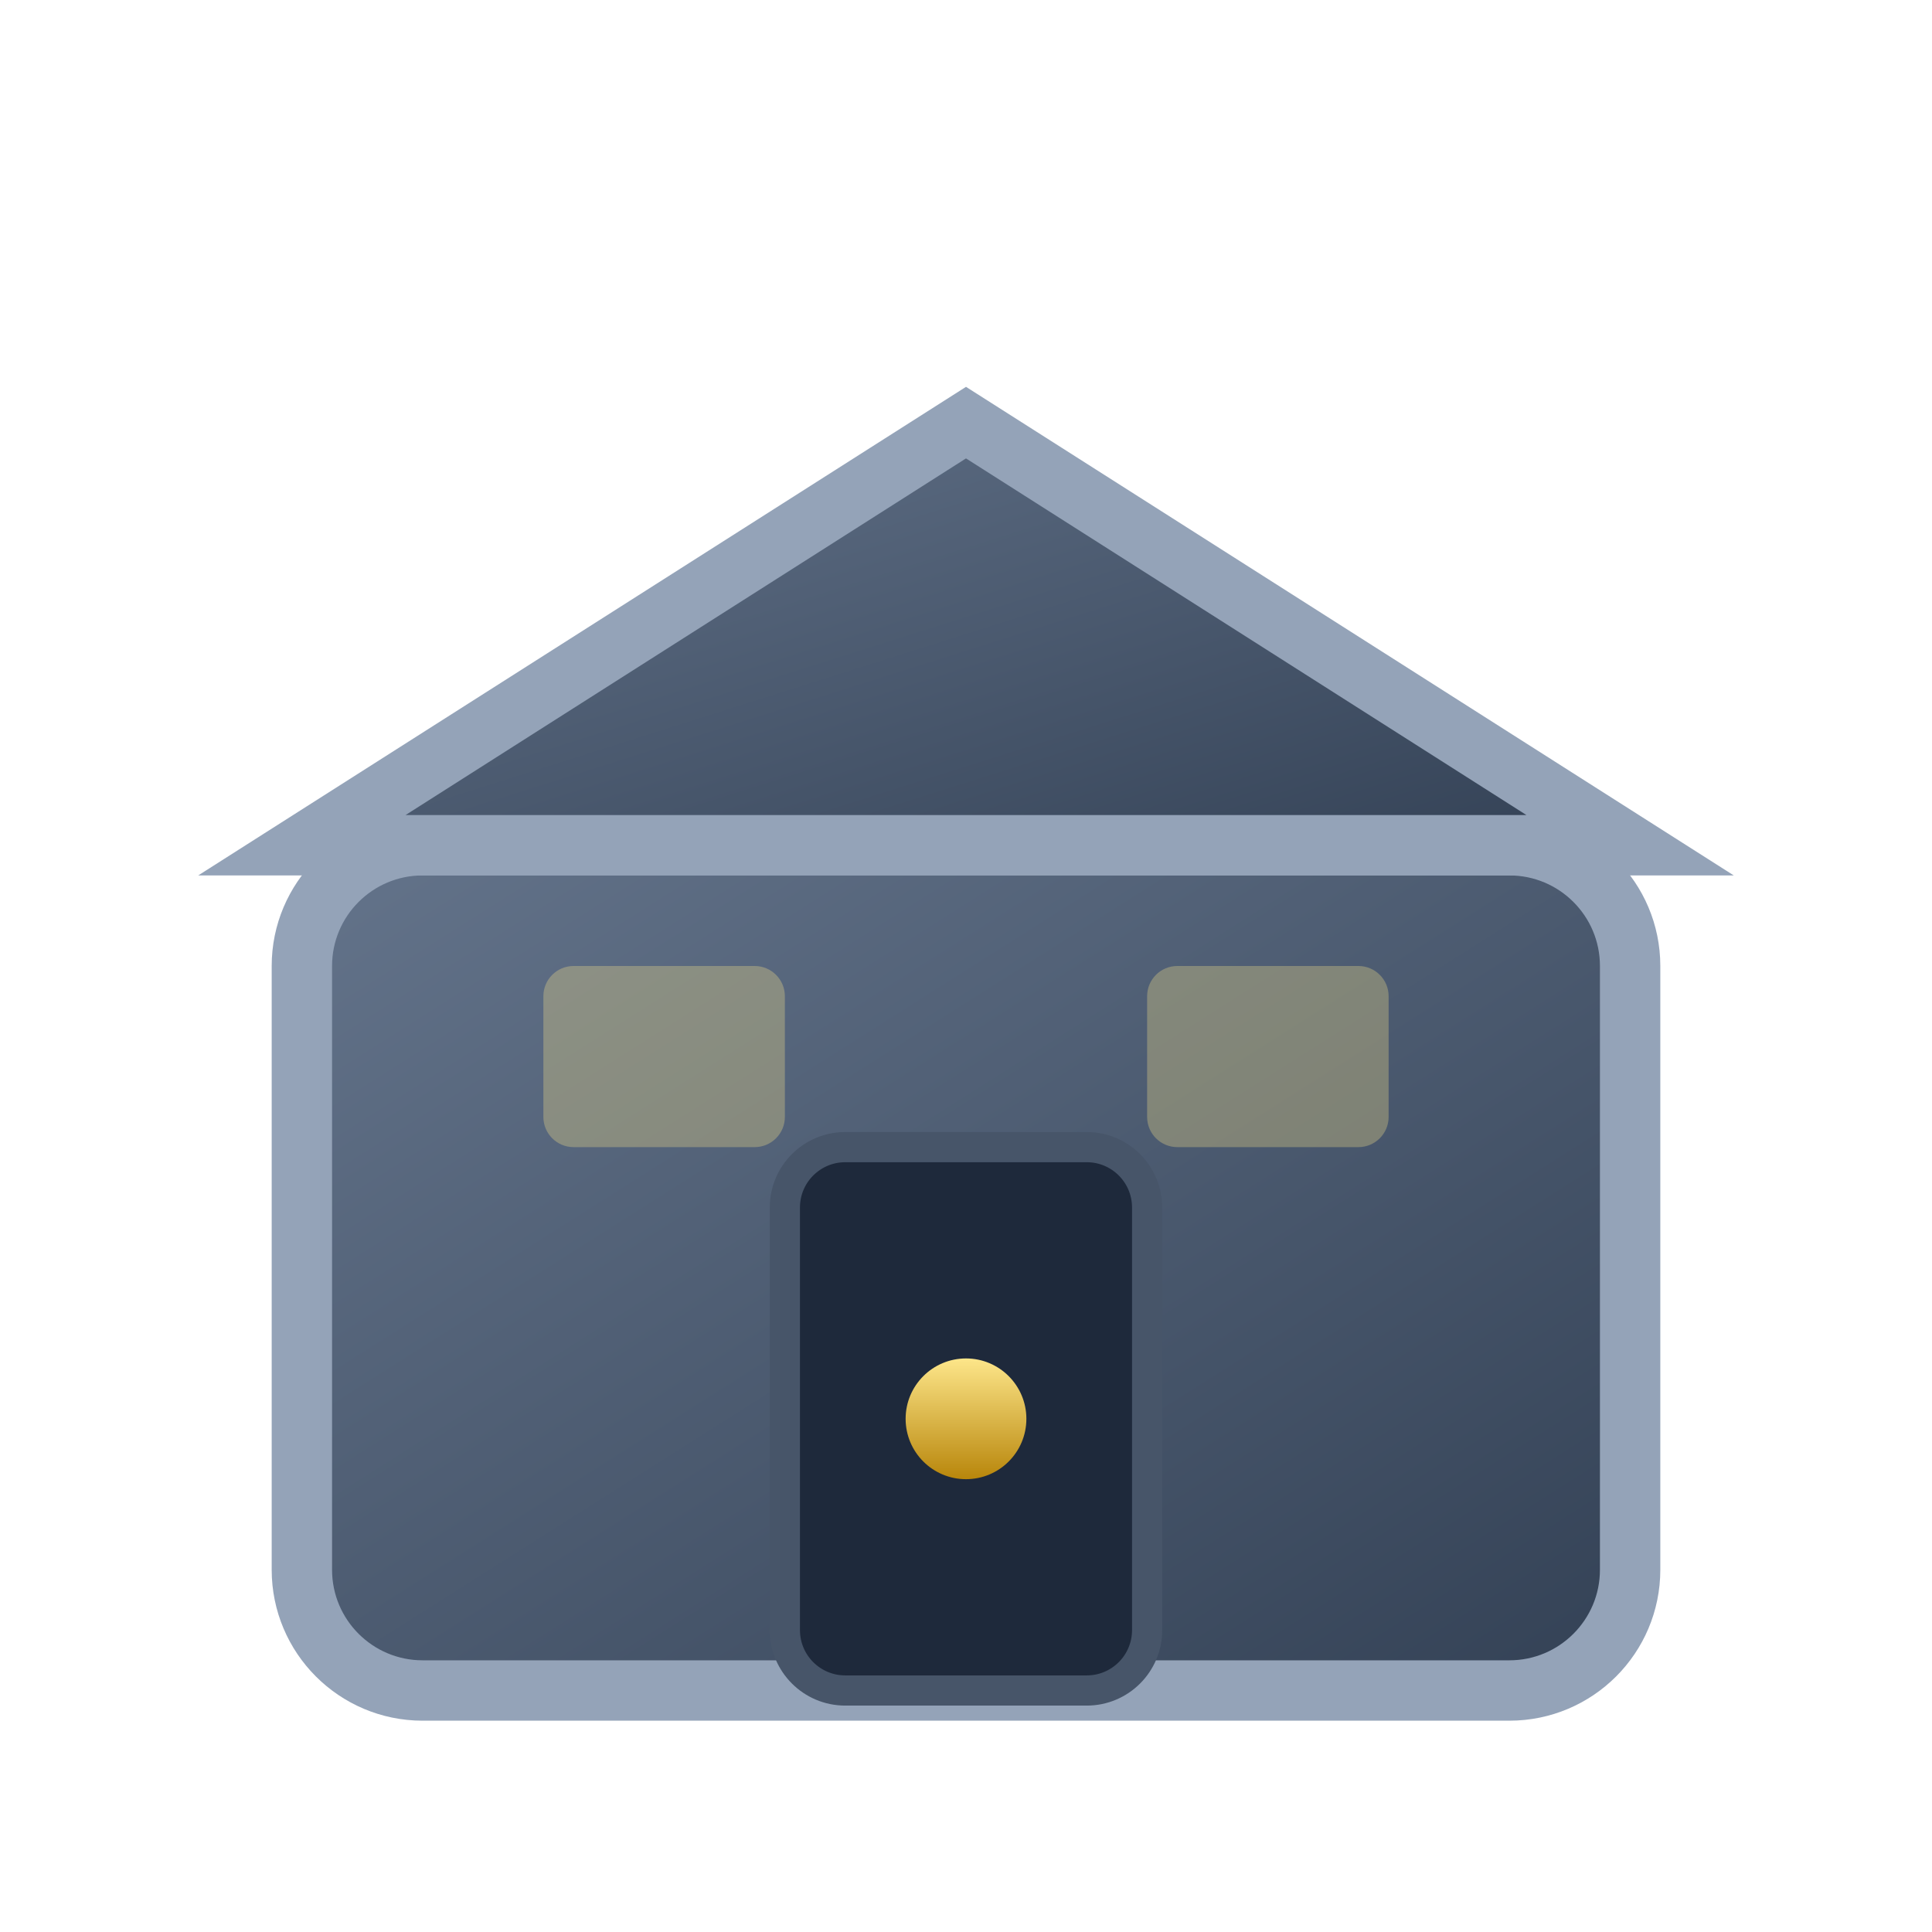
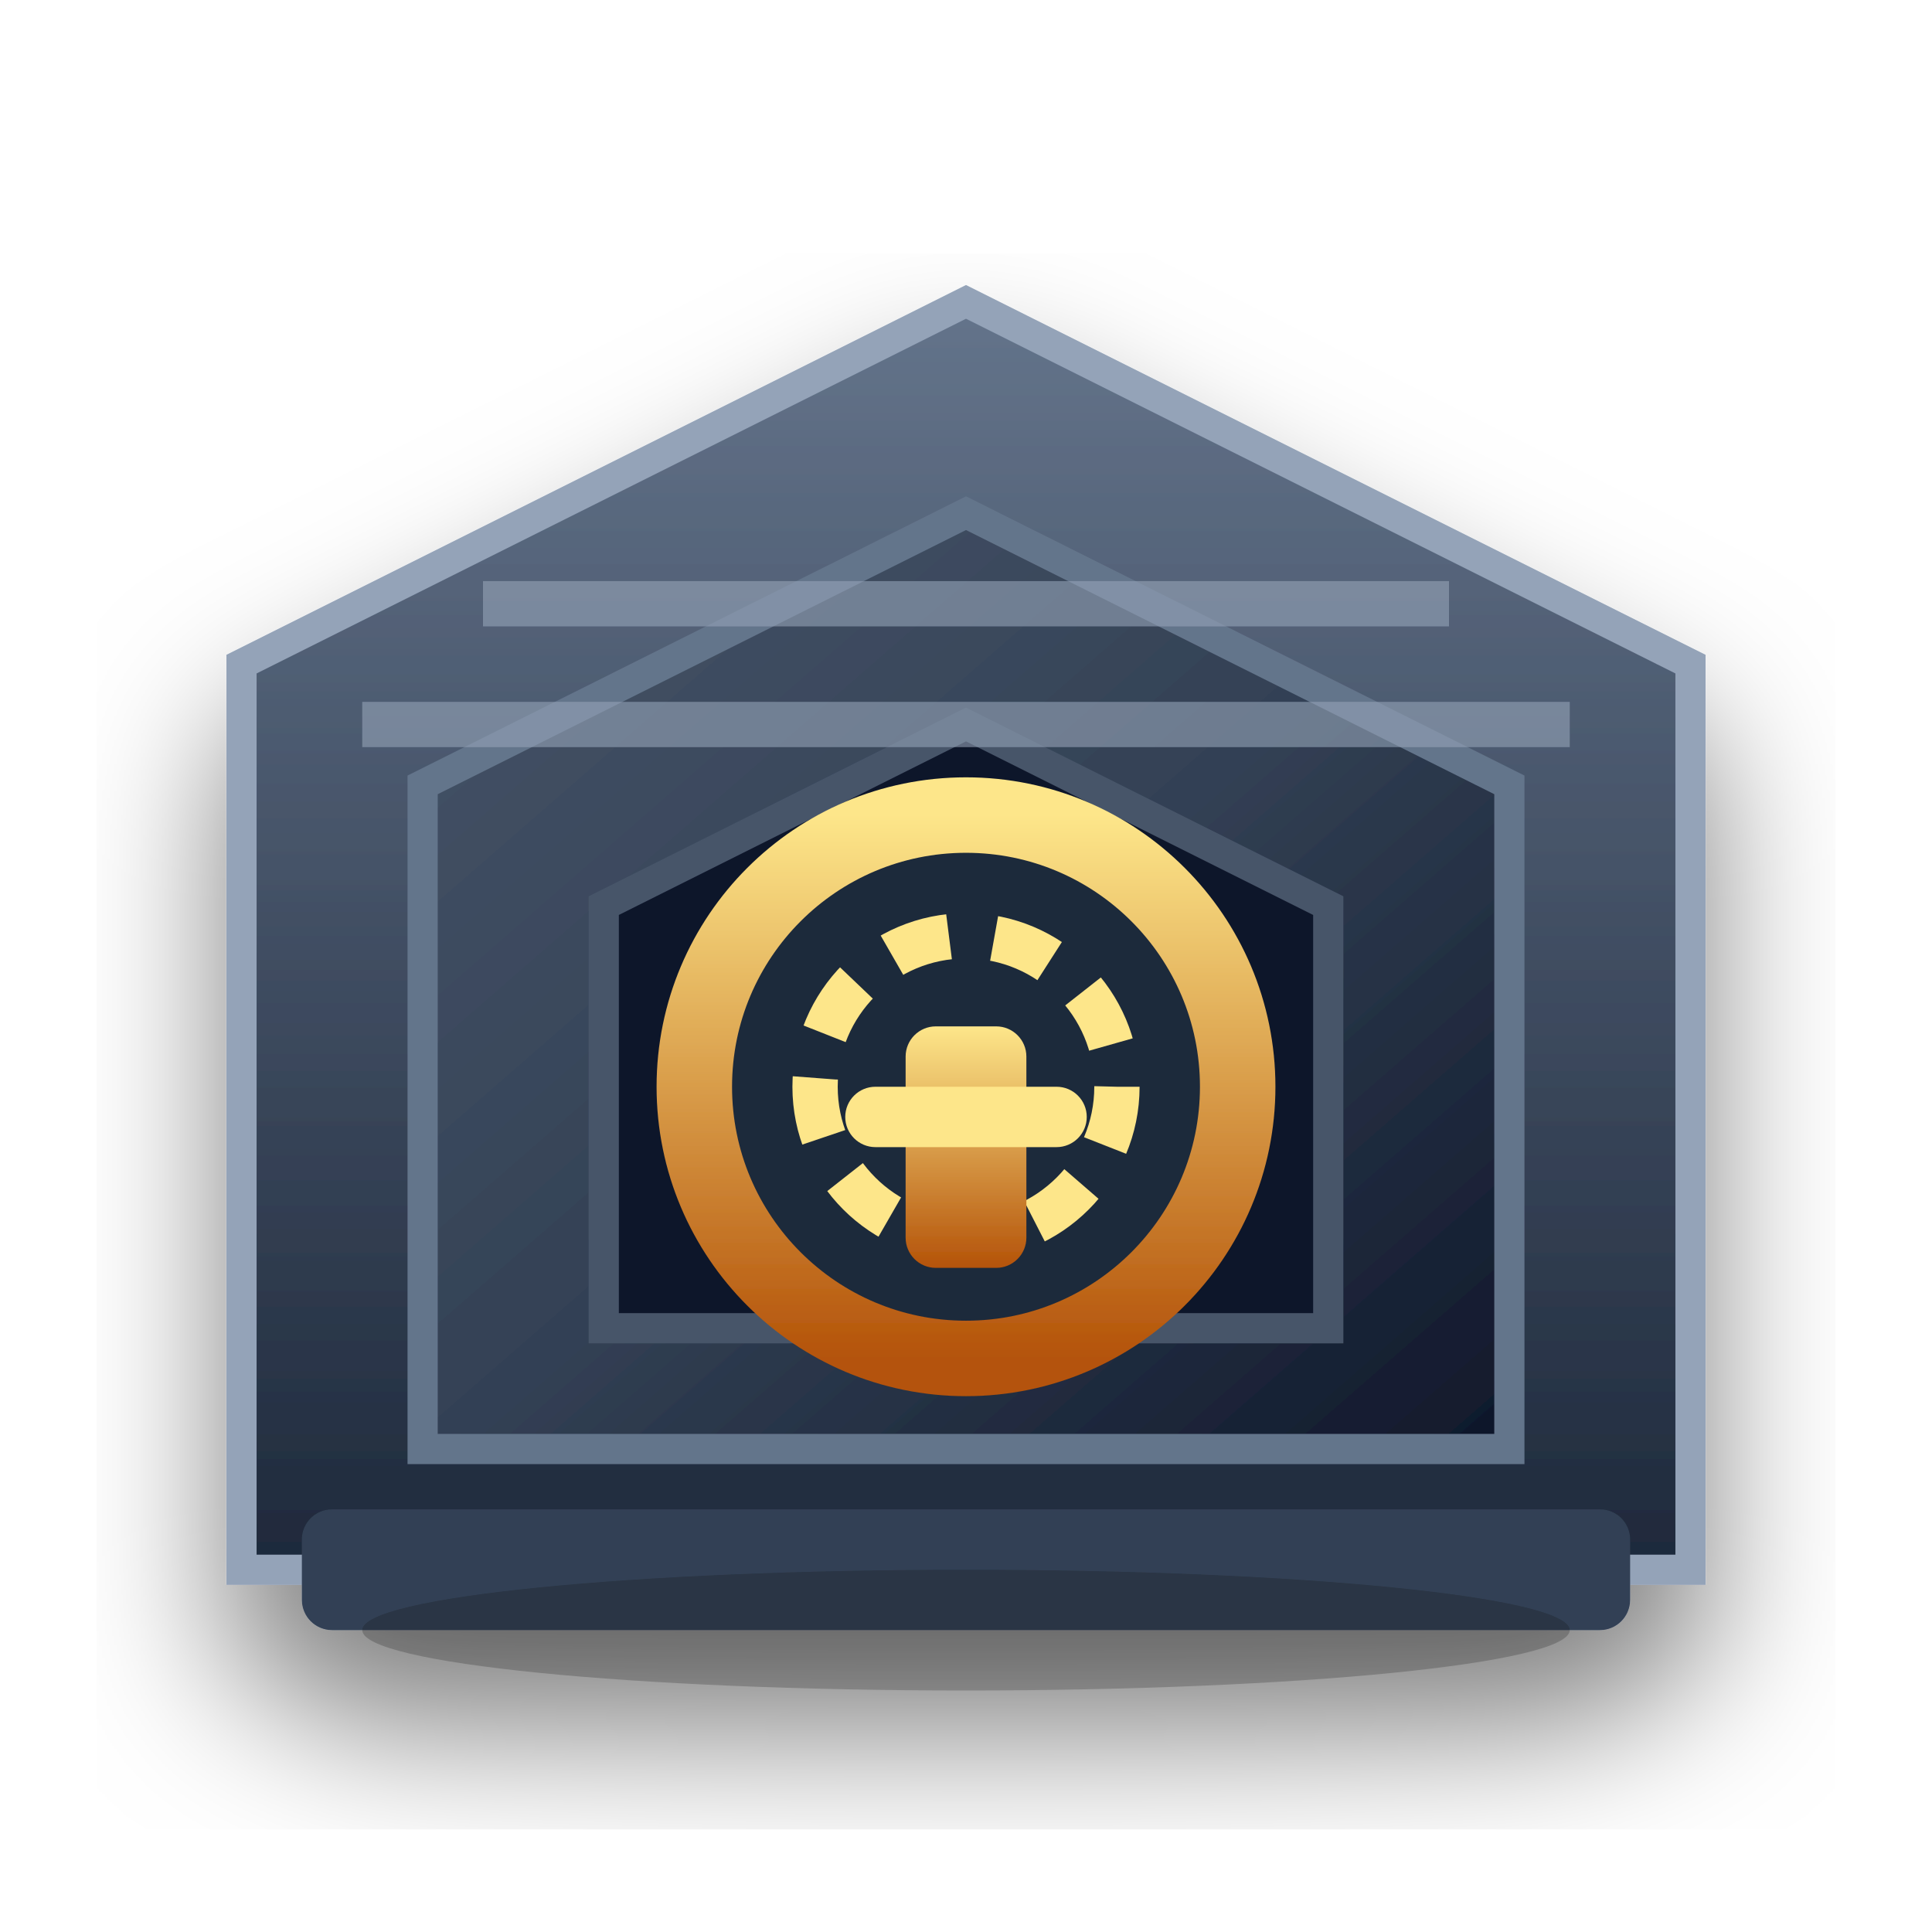
- <svg xmlns="http://www.w3.org/2000/svg" viewBox="0 0 64 64">
+ <svg xmlns="http://www.w3.org/2000/svg" viewBox="0 0 64 64" role="img" aria-label="Treasury vault">
  <defs>
-     <linearGradient id="v" x1="0" y1="0" x2="1" y2="1">
+     <linearGradient id="vStone" x1="0" y1="0" x2="0" y2="1">
      <stop offset="0%" stop-color="#64748b" />
-       <stop offset="100%" stop-color="#334155" />
+       <stop offset="100%" stop-color="#1e293b" />
    </linearGradient>
-     <linearGradient id="d" x1="0" y1="0" x2="0" y2="1">
+     <linearGradient id="vDoor" x1="0" y1="0" x2="1" y2="1">
+       <stop offset="0%" stop-color="#475569" />
+       <stop offset="50%" stop-color="#334155" />
+       <stop offset="100%" stop-color="#0f172a" />
+     </linearGradient>
+     <linearGradient id="vGold" x1="0" y1="0" x2="0" y2="1">
      <stop offset="0%" stop-color="#fde68a" />
-       <stop offset="100%" stop-color="#b8860b" />
+       <stop offset="100%" stop-color="#b45309" />
    </linearGradient>
+     <filter id="vSh">
+       <feDropShadow dx="0" dy="3" stdDeviation="2.5" flood-opacity="0.5" />
+     </filter>
  </defs>
-   <rect x="10" y="28" width="44" height="28" rx="4" fill="url(#v)" stroke="#94a3b8" stroke-width="2" />
-   <path d="M10 28 L32 14 L54 28 Z" fill="url(#v)" stroke="#94a3b8" stroke-width="2" />
-   <rect x="26" y="38" width="12" height="18" rx="2" fill="#1e293b" stroke="#475569" />
-   <circle cx="32" cy="47" r="2" fill="url(#d)" />
-   <rect x="18" y="32" width="8" height="6" rx="1" fill="rgba(253,230,138,0.3)" />
-   <rect x="38" y="32" width="8" height="6" rx="1" fill="rgba(253,230,138,0.3)" />
+   <g filter="url(#vSh)">
+     <path d="M8 52V22l24-12 24 12v30H8z" fill="url(#vStone)" stroke="#94a3b8" stroke-width="1" />
+     <path d="M14 48V26l18-9 18 9v22H14z" fill="url(#vDoor)" stroke="#64748b" />
+     <path d="M20 44V30l12-6 12 6v14H20z" fill="#0f172a" stroke="#475569" />
+     <circle cx="32" cy="36" r="9" fill="#1e293b" stroke="url(#vGold)" stroke-width="2.5" />
+     <circle cx="32" cy="36" r="5" fill="none" stroke="#fde68a" stroke-width="1.5" stroke-dasharray="2 1.5" />
+     <rect x="30" y="34" width="4" height="8" rx="1" fill="url(#vGold)" />
+     <rect x="28" y="36" width="8" height="2" rx="1" fill="#fde68a" />
+     <path d="M12 24h40M16 20h32" stroke="#94a3b8" stroke-width="1.5" opacity="0.6" />
+     <rect x="10" y="50" width="44" height="4" rx="1" fill="#334155" />
+     <ellipse cx="32" cy="54" rx="20" ry="2" fill="#000" opacity="0.2" />
+   </g>
</svg>
